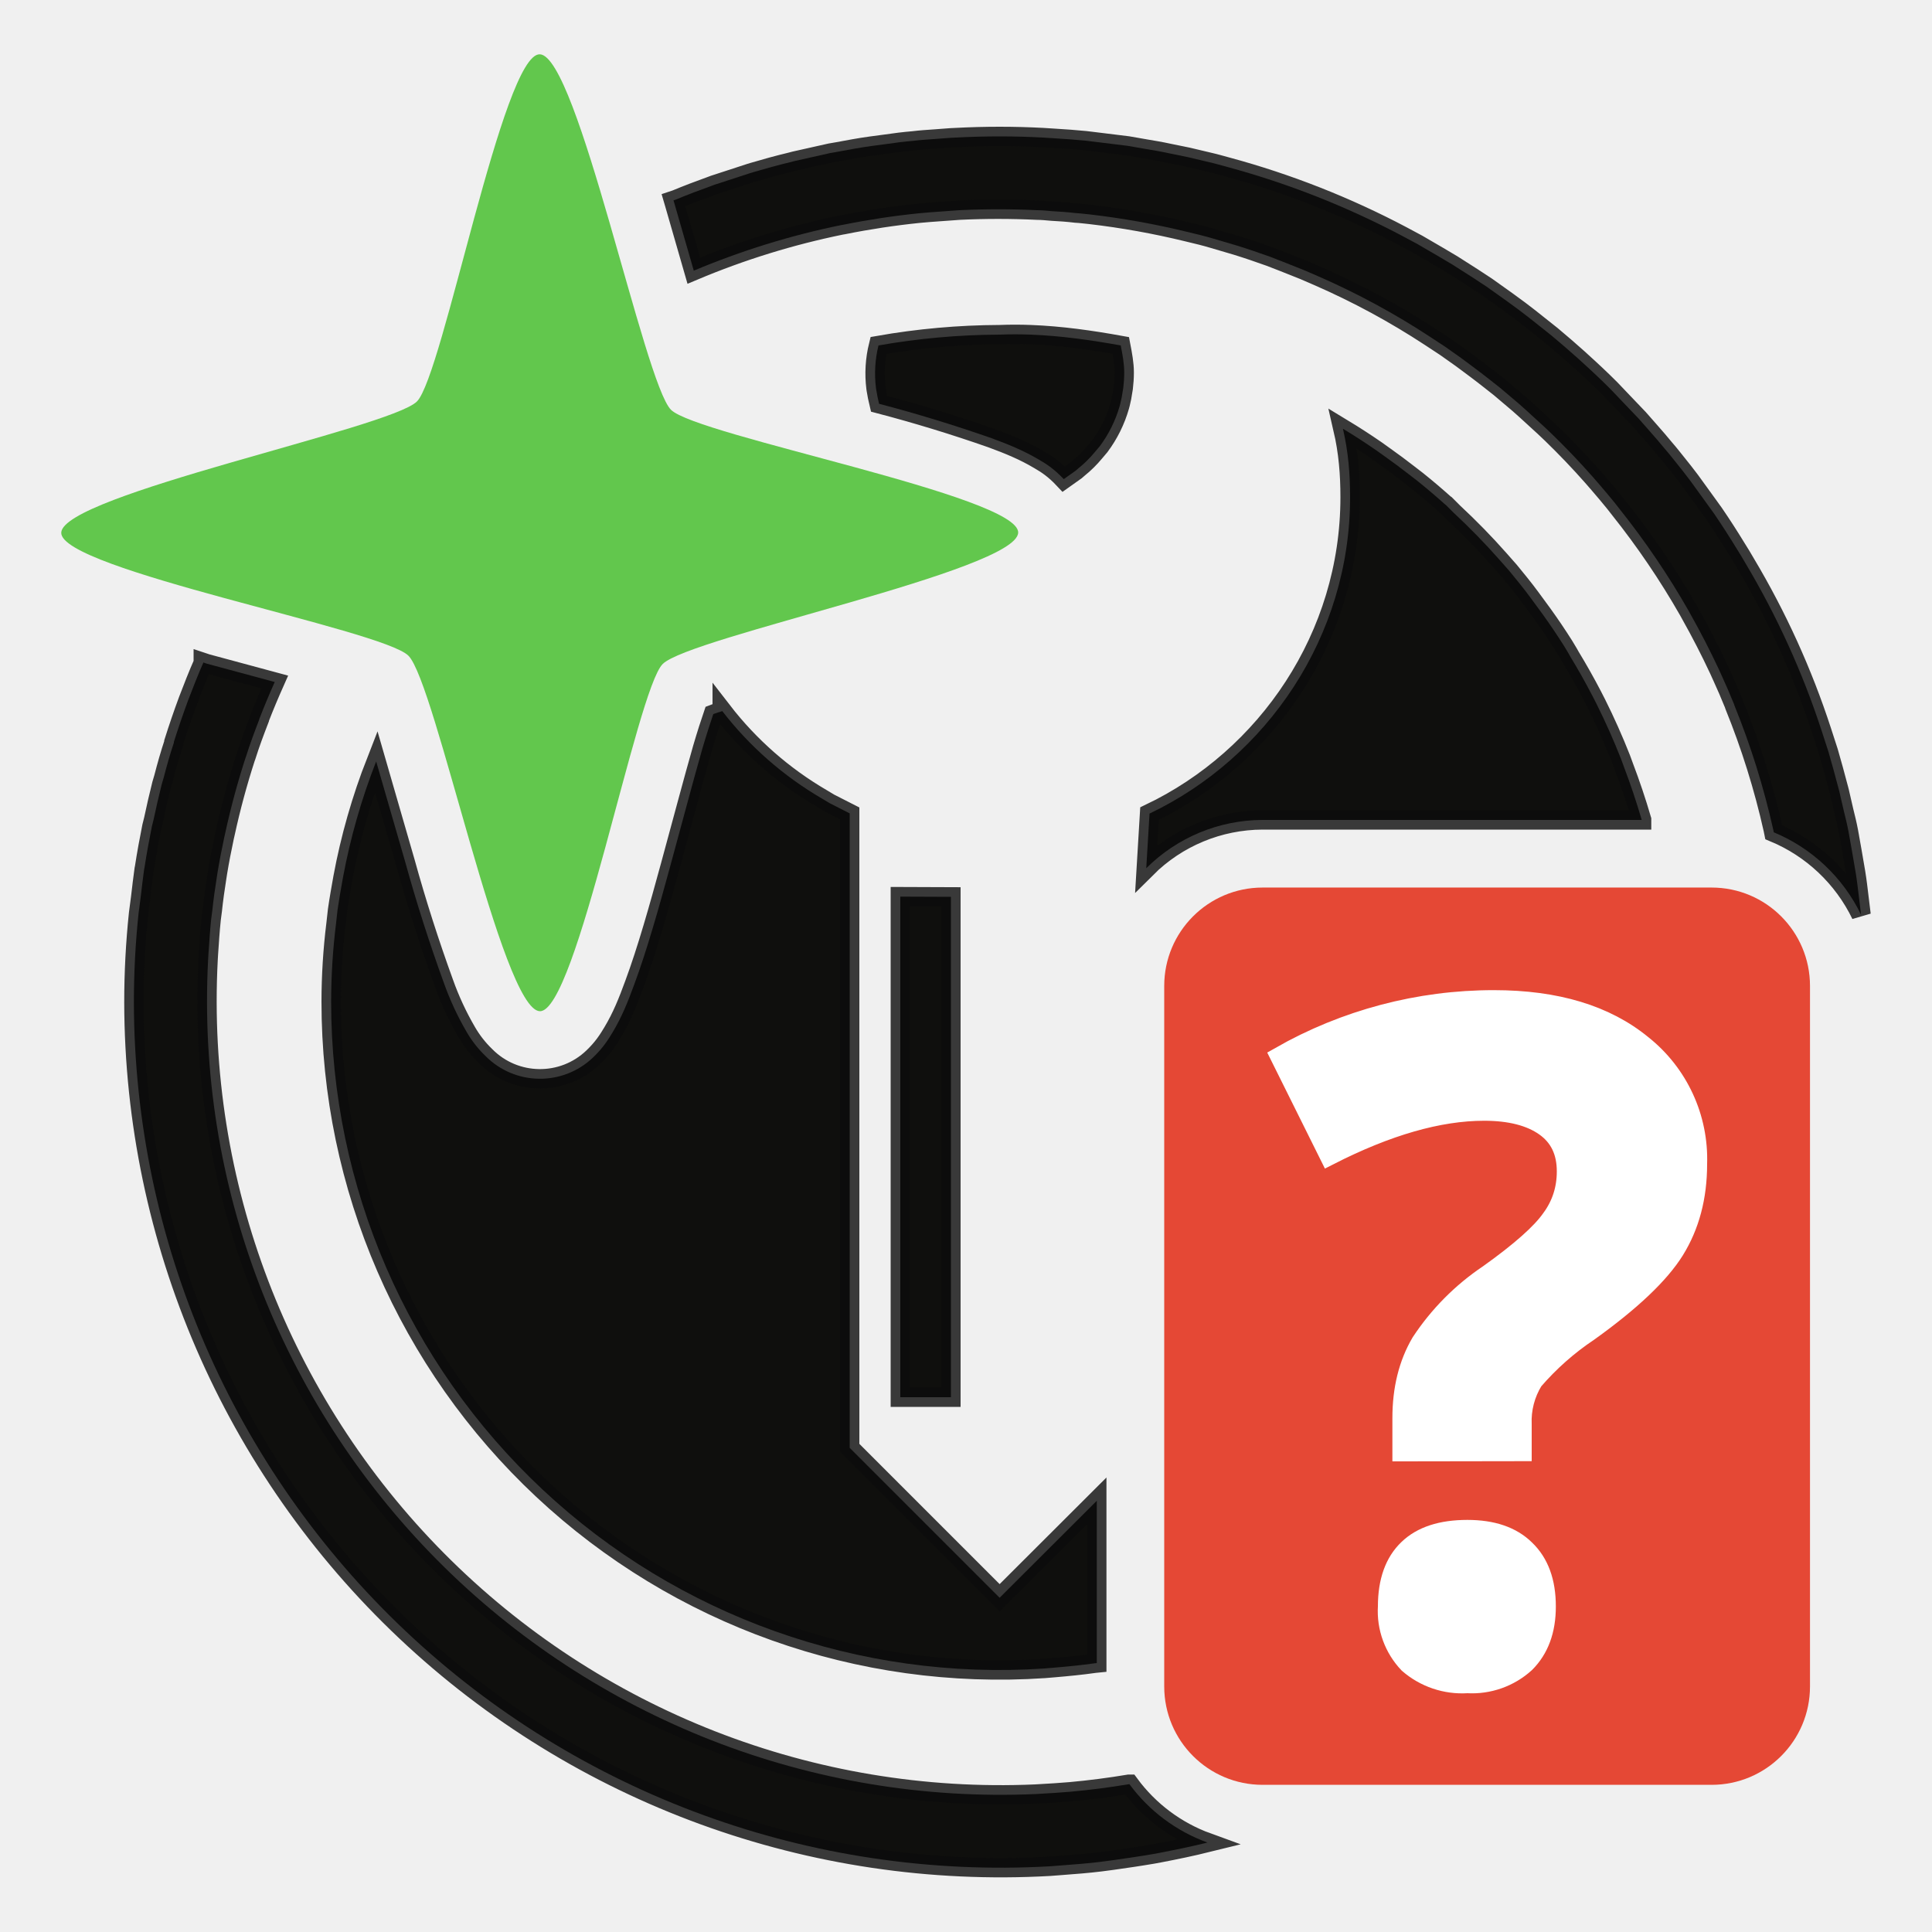
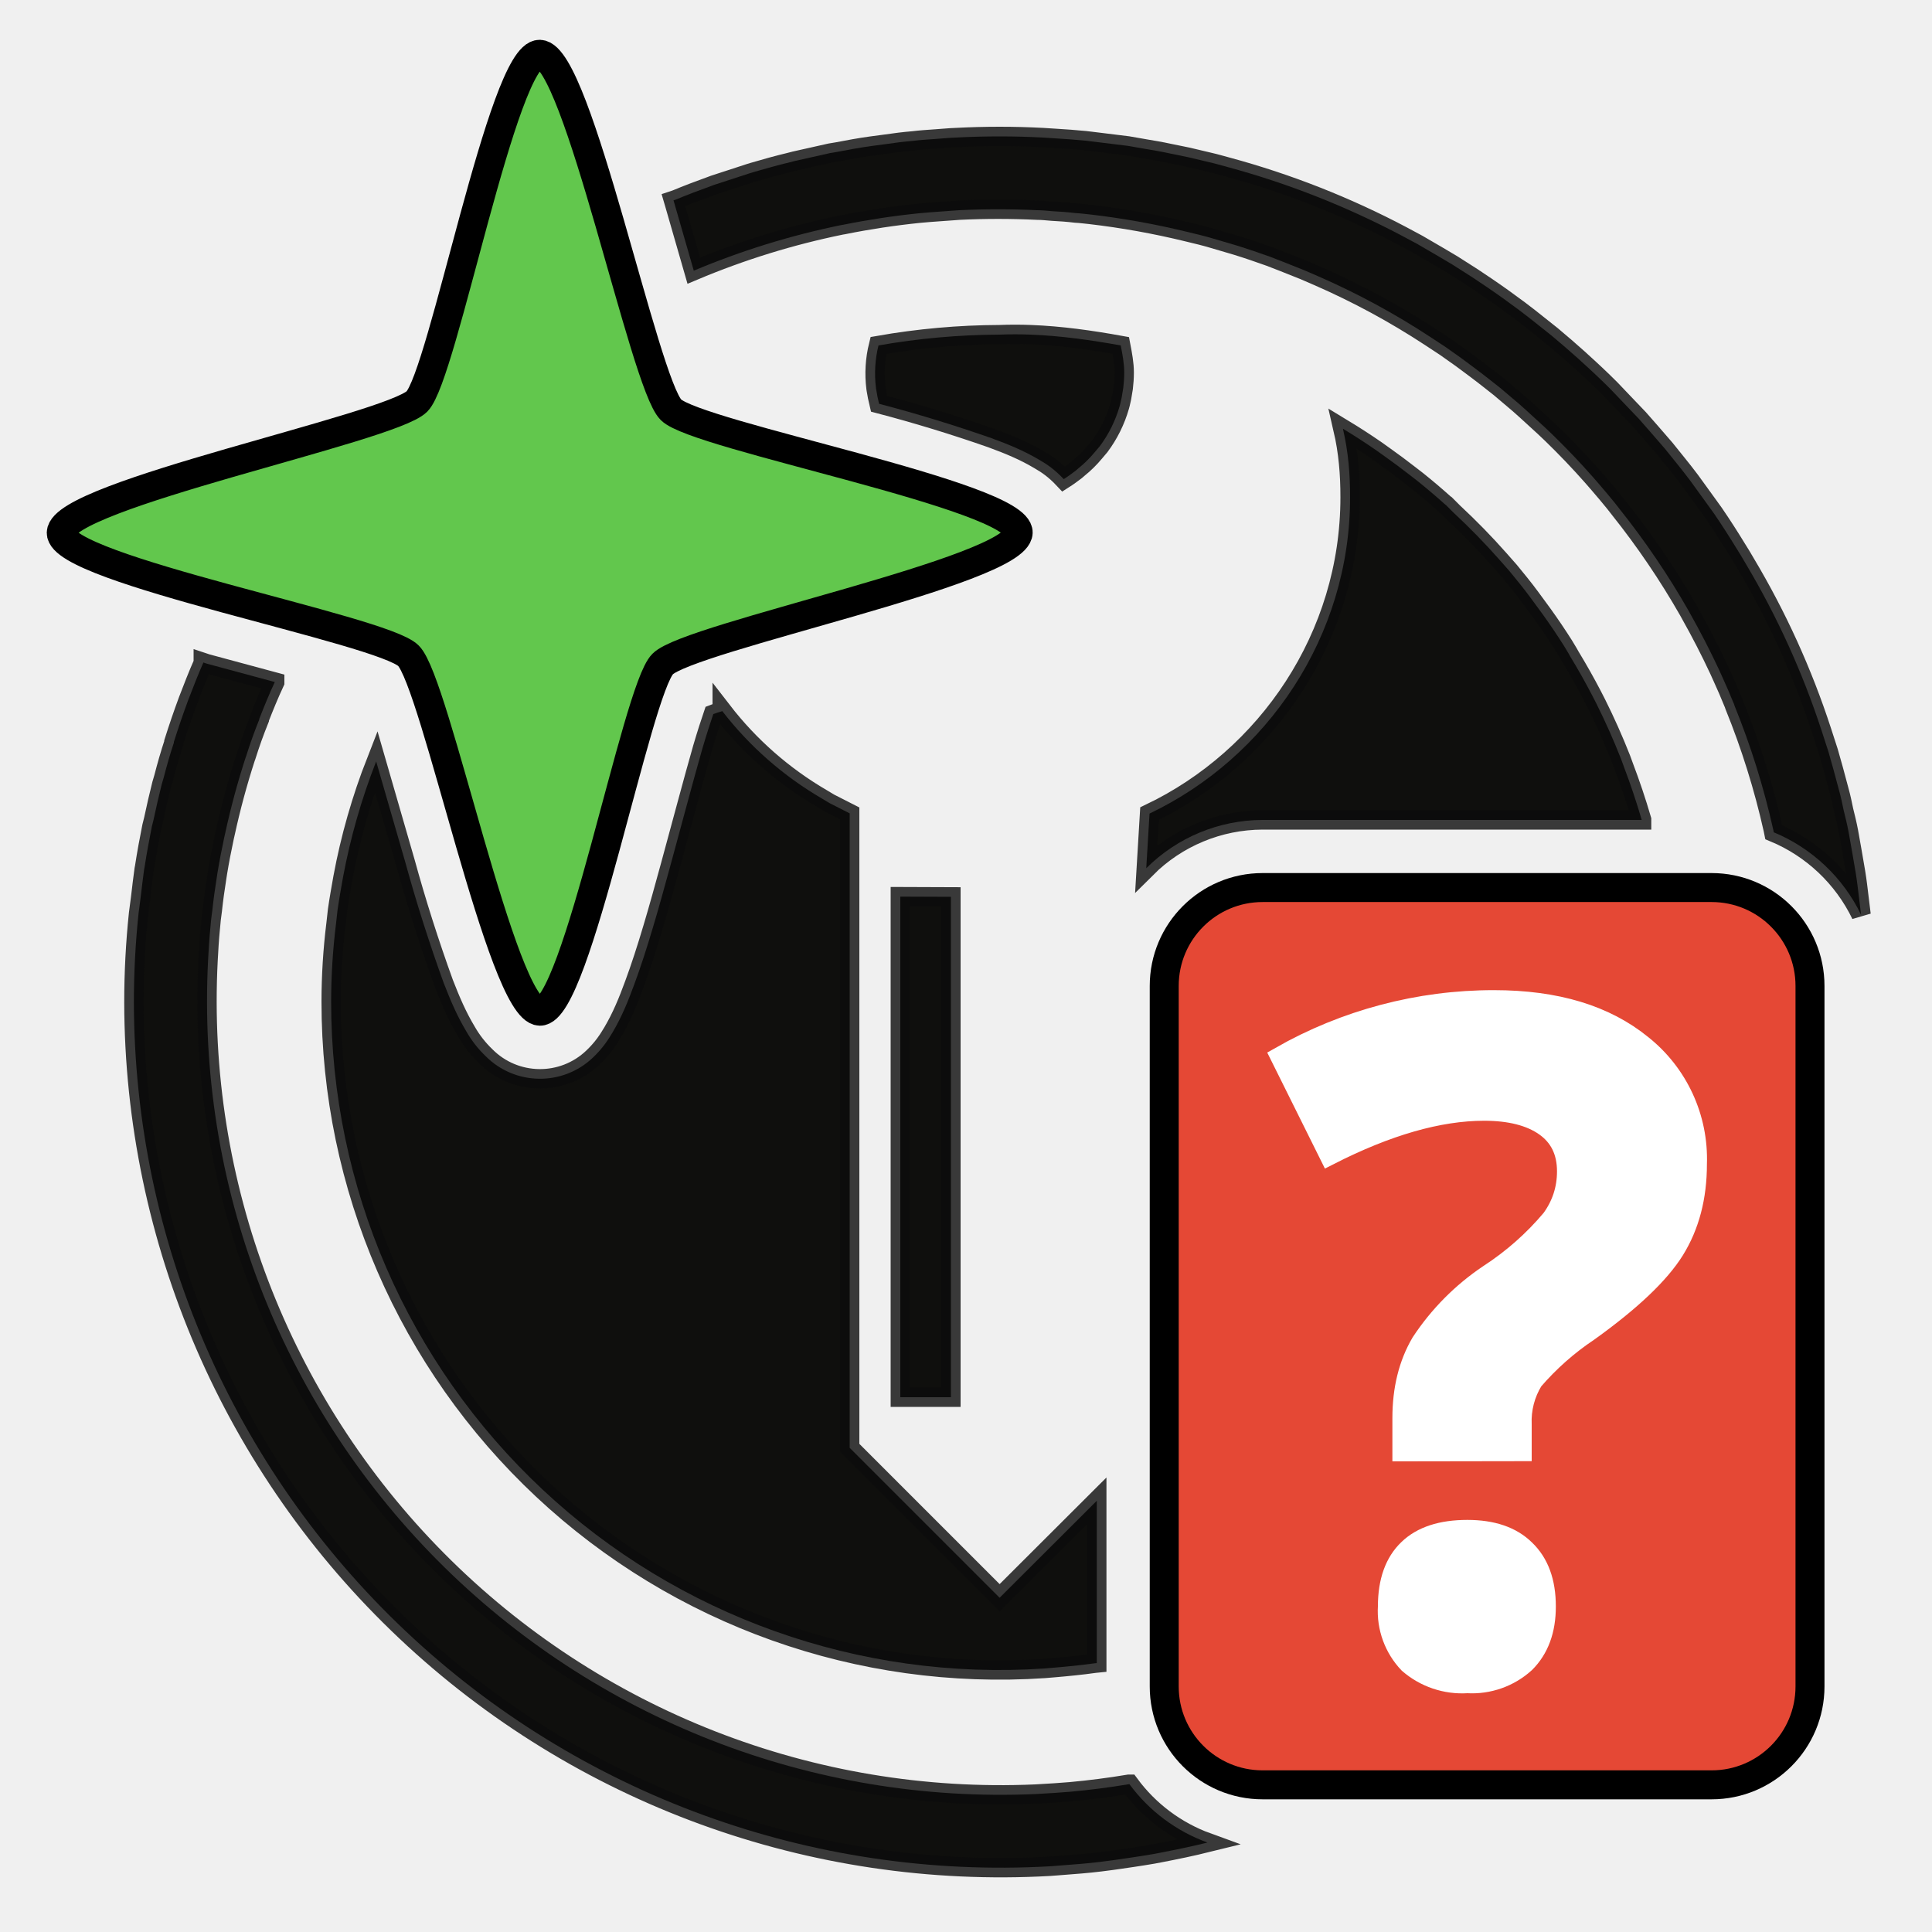
- <svg xmlns="http://www.w3.org/2000/svg" xml:space="preserve" viewBox="0 0 100 100">
-   <g style="display:inline" stroke="#0c0c0c" stroke-opacity=".8">
-     <path d="M51.74 7.06a43 43 0 0 0-2.27.06c-.34.01-.68.05-1.02.07-.4.03-.79.05-1.18.1-.48.04-.96.1-1.43.17l-.75.1c-.59.08-1.17.19-1.76.3l-.35.06-1.83.41-.27.07c-.63.15-1.24.32-1.85.5l-.2.06-1.87.61-.16.06c-.61.22-1.22.45-1.82.7l-.12.04.05.17 1 3.47a40.64 40.64 0 0 1 7.63-2.36l.12-.02a40.64 40.64 0 0 1 3.9-.59c.37-.04.74-.06 1.12-.09l.97-.07a41.46 41.46 0 0 1 4.03 0c.26 0 .52.03.77.05.41.02.82.05 1.23.1.25.01.5.05.74.07a41.32 41.32 0 0 1 5.02.9l.74.18c.4.1.78.22 1.16.33l.68.2c.58.18 1.16.38 1.72.58l.67.26 1.08.43.74.32a39.02 39.02 0 0 1 5.8 3.14l.79.52.82.58c.5.37 1 .74 1.48 1.12l.52.41.98.83.37.33.94.86.38.36a39.15 39.15 0 0 1 2.12 2.22l.33.38c.28.33.56.65.83.99l.25.32a41.2 41.2 0 0 1 3.56 5.25l.11.2a42.53 42.53 0 0 1 1.46 2.84l.19.42c.2.43.38.86.56 1.3l.02.04.04.12a40.7 40.7 0 0 1 2 6.4l.03.15a8.74 8.74 0 0 1 4.52 4.27l-.11-.9c-.05-.42-.1-.85-.17-1.28l-.18-1.05-.19-1.07c-.07-.37-.16-.74-.25-1.1l-.23-1-.3-1.12-.26-.92-.35-1.08a42.93 42.93 0 0 0-3.94-8.67c-.16-.27-.32-.55-.49-.81a42.26 42.26 0 0 0-1.15-1.78l-.65-.9-.58-.8c-.22-.3-.45-.58-.68-.87-.21-.26-.41-.52-.63-.77-.25-.3-.5-.6-.77-.9l-.58-.66-.86-.9-.6-.63-.02-.02c-.48-.48-.98-.95-1.48-1.4l-.14-.13c-.46-.41-.93-.82-1.41-1.22l-.63-.5c-.35-.28-.7-.56-1.05-.82l-.6-.44-1.08-.77-.73-.48-1.05-.67-.76-.45-1.03-.6-.82-.44a43.86 43.86 0 0 0-9.04-3.56c-.3-.08-.6-.17-.91-.24l-1.14-.27-.98-.2c-.41-.09-.83-.16-1.25-.23l-.86-.15L57 7.38l-.82-.1c-.52-.05-1.05-.09-1.57-.12l-.62-.04c-.74-.04-1.5-.06-2.25-.06Zm1.6 10.26a20.1 20.1 0 0 0-1.6 0 37 37 0 0 0-6.27.56 6.05 6.05 0 0 0-.13 2.2l.01.07c.04.26.09.5.15.75a75.5 75.5 0 0 1 5.82 1.78c.9.33 1.68.65 2.47 1.12.4.23.8.5 1.27 1l.62-.44.15-.13c.3-.24.58-.52.83-.82l.27-.32a6.42 6.42 0 0 0 1.02-2.06l.04-.15c.05-.2.09-.4.12-.62l.03-.18c.03-.26.05-.52.05-.8 0-.46-.09-.93-.18-1.4-1.55-.28-3.09-.5-4.67-.56Zm16.17 4.87c.28 1.21.37 2.34.37 3.55 0 7.2-4.3 13.47-10.38 16.37l-.17 2.83a8.56 8.56 0 0 1 6.02-2.5h19.62v-.02a36.7 36.7 0 0 0-.92-2.74l-.15-.41a35.7 35.7 0 0 0-1.27-2.85l-.21-.41a35.1 35.1 0 0 0-1.15-2.04c-.1-.19-.22-.37-.33-.56a33.32 33.32 0 0 0-1.08-1.6l-.66-.9c-.34-.46-.7-.9-1.07-1.35l-.52-.59a34.49 34.49 0 0 0-2.38-2.44l-.4-.4-.02-.01c-.48-.43-.96-.84-1.46-1.24l-.44-.34c-.4-.31-.8-.61-1.21-.9l-.49-.35a34.7 34.7 0 0 0-1.7-1.1Zm-58.99 12.1v.02c-.28.63-.53 1.28-.78 1.93A46.02 46.02 0 0 0 9 38.4v.04c-.2.6-.37 1.2-.53 1.82l-.1.34c-.15.6-.29 1.2-.42 1.82l-.09.36c-.14.7-.27 1.4-.38 2.12l-.02.1c-.07.48-.12.96-.18 1.45l-.11.84a43.9 43.9 0 0 0-.24 4.59 44.87 44.87 0 0 0 47.4 44.72l.65-.05c.66-.05 1.32-.1 1.97-.18l.61-.08c.7-.1 1.4-.2 2.1-.32l.38-.07c.83-.16 1.65-.33 2.46-.53a8.7 8.7 0 0 1-4.04-3.02h-.03a40.94 40.94 0 0 1-3.03.39l-.8.06-1 .06A41.08 41.08 0 0 1 10.77 49.7l.02-.34c.04-.6.08-1.2.14-1.78l.06-.46c.06-.57.14-1.14.23-1.7l.04-.26c.1-.61.22-1.22.35-1.83l.05-.22a40.53 40.53 0 0 1 1.05-3.89l.03-.08c.2-.64.44-1.28.68-1.9v-.02c.25-.65.52-1.29.8-1.92l-3.52-.95-.18-.06Zm26.86 2.52c-.13.04-.34.1-.46.15-.15.44-.34 1.02-.56 1.77-.48 1.67-1.06 3.88-1.66 6.07-.6 2.2-1.21 4.37-1.87 6.15-.33.9-.64 1.68-1.12 2.48-.24.4-.5.81-1.01 1.3a3.97 3.97 0 0 1-5.57-.07 5.66 5.66 0 0 1-.99-1.27 15 15 0 0 1-1.16-2.5 83 83 0 0 1-2.01-6.29l-1.5-5.19a33 33 0 0 0-1.72 6.02c-.1.56-.2 1.12-.28 1.68l-.08.72a33 33 0 0 0-.25 4 34.58 34.58 0 0 0 36.92 34.53l.48-.04c.71-.06 1.43-.13 2.13-.23l.1-.01v-8.4l-5.03 5.02-7.76-7.76V42.1l-1.04-.53-.4-.24a17.94 17.94 0 0 1-5.16-4.53Zm9.22 9.6v25.91h2.62v-25.9Z" fill="#0f0f0d" style="display:inline" />
-     <rect x="75.58" y="55.93" width="45.42" height="63.11" ry="6.92" fill="#e54835" style="display:inline" transform="translate(4.64 4.78) scale(.73591)" stroke="none" />
-     <path d="M72.57 75.14V73.4c0-1.5.32-2.8.97-3.91a12.6 12.6 0 0 1 3.51-3.54c1.64-1.17 2.72-2.13 3.23-2.86.54-.73.8-1.55.8-2.46 0-1.02-.37-1.79-1.12-2.32-.75-.53-1.8-.8-3.14-.8-2.35 0-5.02.77-8.02 2.3l-2.55-5.13a22.33 22.33 0 0 1 11.08-2.93c3.22 0 5.78.77 7.67 2.32a7.56 7.56 0 0 1 2.86 6.18c0 1.72-.4 3.2-1.18 4.46-.78 1.25-2.26 2.65-4.45 4.22a14.13 14.13 0 0 0-2.86 2.53 3.98 3.98 0 0 0-.59 2.27v1.4Zm-.75 8.01c0-1.31.36-2.3 1.06-2.97.7-.68 1.73-1.01 3.07-1.01 1.3 0 2.3.34 3 1.03.72.69 1.08 1.67 1.08 2.95 0 1.24-.36 2.21-1.08 2.93a4.1 4.1 0 0 1-3 1.06 4.23 4.23 0 0 1-3.05-1.03 3.94 3.94 0 0 1-1.08-2.96Z" fill="#fff" stroke="#fff" stroke-linecap="round" stroke-opacity="1" style="display:inline" />
-     <path d="M27.94 52.34c-1.96-.07-5.4-17.02-6.8-18.4-1.34-1.36-18.03-4.46-17.97-6.37.07-1.96 17.02-5.4 18.41-6.79 1.35-1.35 4.45-18.03 6.36-17.97 1.96.06 5.4 17.02 6.79 18.4 1.35 1.35 18.04 4.46 17.97 6.36-.06 1.96-17.02 5.4-18.4 6.8-1.35 1.34-4.46 18.03-6.36 17.97Z" fill="#62c74d" style="display:inline;paint-order:normal" stroke="none" />
+ <svg xmlns="http://www.w3.org/2000/svg" xmlns:xlink="http://www.w3.org/1999/xlink" xml:space="preserve" version="1.1" viewBox="0 0 100 100" id="svg2">
+   <defs id="defs23">
+     <linearGradient id="SVGID_2_-3" gradientUnits="userSpaceOnUse" x1="73.8" y1="1532.14" x2="73.8" y2="1574" gradientTransform="translate(3.8 -1480.3)">
+       <stop offset="0" style="stop-color:#eaa74b;stop-opacity:1" id="stop373" />
+       <stop offset="1" style="stop-color:#ac6f25;stop-opacity:1" id="stop375" />
+     </linearGradient>
+     <linearGradient xlink:href="#linearGradient4316" id="linearGradient5199" x1="53.24" y1="12.75" x2="53.24" y2="86.36" gradientUnits="userSpaceOnUse" gradientTransform="translate(-50.41 11.36)" />
+     <linearGradient id="linearGradient4316">
+       <stop id="stop4318" offset="0" style="stop-color:#226e23;stop-opacity:1" />
+       <stop id="stop4320" offset="1" style="stop-color:#63ab3a;stop-opacity:1" />
+     </linearGradient>
+   </defs>
+   <linearGradient id="SVGID_1_" gradientUnits="userSpaceOnUse" x1="50.27" y1="-1470.94" x2="49.7" y2="-1392.79" gradientTransform="matrix(1 0 0 -1 -50.2 -1373.16)">
+     <stop offset="0" style="stop-color:gray" id="stop4" />
+     <stop offset="1" style="stop-color:#4b4b4d" id="stop6" />
+   </linearGradient>
+   <linearGradient id="SVGID_2_" gradientUnits="userSpaceOnUse" x1="73.8" y1="1532.14" x2="73.8" y2="1574" gradientTransform="translate(-2.73 -1488.34)">
+     <stop offset="0" style="stop-color:#d69029" id="stop11" />
+     <stop offset="1" style="stop-color:#af7125" id="stop13" />
+   </linearGradient>
+   <g stroke="#0c0c0c" stroke-opacity=".8" id="g11474" style="display:inline">
+     <g id="layer15" style="display:inline">
+       <path d="M51.74 7.06a43 43 0 0 0-2.27.06c-.34.01-.68.05-1.02.07-.4.03-.79.05-1.18.1-.48.04-.96.1-1.43.17l-.75.1c-.59.08-1.17.19-1.75.3l-.36.06-1.83.41-.27.07c-.63.15-1.24.32-1.85.5l-.2.06-1.87.61-.16.06c-.61.22-1.22.45-1.82.7l-.12.04.05.17 1 3.47a40.64 40.64 0 0 1 7.63-2.36l.12-.02a40.64 40.64 0 0 1 3.9-.59c.37-.04.74-.06 1.12-.09l.97-.07a41.46 41.46 0 0 1 4.03 0c.26 0 .52.03.77.05.41.02.82.05 1.23.1.25.01.5.05.74.07a41.32 41.32 0 0 1 5.02.9l.74.18c.4.1.78.22 1.16.33l.68.2c.58.18 1.16.38 1.72.58l.67.26 1.08.43.74.32a39.02 39.02 0 0 1 5.8 3.14l.79.52.82.58c.5.37 1 .74 1.48 1.12l.52.41.98.83.37.33.94.86.38.36a39.15 39.15 0 0 1 2.12 2.22l.33.38c.28.33.56.65.83.99l.25.32a41.2 41.2 0 0 1 3.56 5.25l.11.2a42.53 42.53 0 0 1 1.46 2.84l.19.42c.2.43.38.86.56 1.3l.02.04.04.12a40.7 40.7 0 0 1 2 6.4l.03.15a8.74 8.74 0 0 1 4.52 4.27l-.11-.9c-.05-.42-.1-.85-.17-1.28l-.18-1.05-.19-1.07c-.07-.37-.16-.74-.25-1.1-.07-.34-.14-.68-.23-1l-.3-1.12-.26-.92-.35-1.08a42.93 42.93 0 0 0-3.94-8.67c-.16-.27-.32-.55-.49-.81a42.26 42.26 0 0 0-1.15-1.78l-.65-.9-.58-.8c-.22-.3-.45-.58-.68-.87l-.62-.77-.78-.9-.58-.66-.86-.9-.6-.63-.02-.02c-.48-.48-.98-.95-1.48-1.4l-.14-.13c-.46-.41-.93-.82-1.41-1.22l-.63-.5c-.35-.28-.7-.56-1.05-.82a45.03 45.03 0 0 0-1.68-1.2l-.73-.49-1.05-.67-.76-.45-1.03-.6-.82-.44a43.86 43.86 0 0 0-9.04-3.56c-.3-.08-.6-.17-.91-.24l-1.14-.27-.98-.2c-.41-.09-.83-.16-1.25-.23l-.86-.15L57 7.38l-.82-.1c-.52-.05-1.05-.09-1.57-.12l-.62-.04c-.74-.04-1.5-.06-2.25-.06Zm1.6 10.26a20.1 20.1 0 0 0-1.6 0 37 37 0 0 0-6.27.56 6.05 6.05 0 0 0-.13 2.2l.01.07c.04.26.09.5.15.75a75.5 75.5 0 0 1 5.82 1.78c.9.33 1.68.65 2.47 1.12.4.23.8.5 1.27 1 .22-.14.42-.29.62-.44l.15-.13c.3-.24.58-.52.83-.82l.27-.32a6.42 6.42 0 0 0 1.02-2.06l.04-.15c.05-.2.09-.4.12-.62l.03-.18c.03-.26.05-.52.05-.8 0-.46-.09-.93-.18-1.4-1.55-.28-3.09-.5-4.67-.56zm16.17 4.87c.28 1.21.37 2.34.37 3.55 0 7.2-4.3 13.47-10.38 16.37l-.17 2.83a8.56 8.56 0 0 1 6.02-2.5h19.62v-.02a36.7 36.7 0 0 0-.92-2.74l-.15-.41a35.7 35.7 0 0 0-1.27-2.85l-.21-.41a35.1 35.1 0 0 0-1.15-2.04c-.1-.19-.22-.37-.33-.56a33.32 33.32 0 0 0-1.08-1.6l-.66-.9c-.34-.46-.7-.9-1.07-1.35l-.52-.59a34.49 34.49 0 0 0-2.38-2.44l-.4-.4-.02-.01c-.48-.43-.96-.84-1.46-1.24l-.44-.34c-.4-.31-.8-.61-1.21-.9l-.49-.35a34.7 34.7 0 0 0-1.7-1.1Zm-58.99 12.1v.02c-.28.63-.53 1.28-.78 1.93A46.02 46.02 0 0 0 9 38.4v.04c-.2.6-.37 1.2-.53 1.82l-.1.34c-.15.6-.29 1.2-.42 1.82l-.09.36c-.14.7-.27 1.4-.38 2.12l-.02.1c-.07.48-.12.96-.18 1.45l-.11.84a43.9 43.9 0 0 0-.24 4.59 44.87 44.87 0 0 0 47.4 44.72l.65-.05c.66-.05 1.32-.1 1.97-.18l.62-.08c.7-.1 1.4-.2 2.1-.32l.37-.07c.83-.16 1.65-.33 2.46-.53a8.7 8.7 0 0 1-4.04-3.02h-.03a40.94 40.94 0 0 1-3.03.39l-.8.06-1 .06A41.08 41.08 0 0 1 10.77 49.7l.02-.34c.03-.6.08-1.2.14-1.78l.06-.46c.06-.57.14-1.14.23-1.7l.04-.26c.1-.61.22-1.22.35-1.83l.05-.22a40.53 40.53 0 0 1 1.05-3.89l.03-.08c.2-.64.43-1.28.68-1.9v-.03c.25-.64.51-1.28.8-1.9v-.01l-3.52-.95-.18-.06zm26.86 2.52c-.13.04-.34.1-.46.15-.15.44-.34 1.02-.56 1.77-.48 1.67-1.06 3.88-1.66 6.07-.6 2.2-1.21 4.37-1.87 6.15-.33.9-.65 1.68-1.12 2.48-.24.4-.5.81-1.01 1.3a3.97 3.97 0 0 1-5.57-.07 5.66 5.66 0 0 1-.99-1.27c-.48-.8-.82-1.6-1.17-2.5a83 83 0 0 1-2-6.29l-1.5-5.19a33 33 0 0 0-1.72 6.02c-.1.56-.2 1.12-.28 1.68l-.08.72a33 33 0 0 0-.25 4 34.58 34.58 0 0 0 36.92 34.53l.48-.04c.71-.06 1.42-.13 2.13-.23l.1-.01v-8.4l-5.03 5.02-7.76-7.76V42.1l-1.04-.53-.4-.24a17.94 17.94 0 0 1-5.16-4.53zm9.22 9.6v25.91h2.62v-25.9z" fill="#0f0f0d" id="path11416" style="display:inline" />
+       <rect x="75.58" y="55.93" width="45.42" height="63.11" ry="6.92" fill="#e54835" stroke="none" id="rect11418" style="display:inline;stroke:#000;stroke-width:2.038;stroke-dasharray:none;stroke-opacity:1" transform="translate(4.64 4.78) scale(.73591)" />
+       <path d="M72.57 75.14V73.4c0-1.5.32-2.8.97-3.91a12.6 12.6 0 0 1 3.51-3.54 14.64 14.64 0 0 0 3.24-2.86c.53-.73.8-1.55.8-2.46 0-1.02-.38-1.79-1.13-2.32-.75-.53-1.8-.8-3.14-.8-2.35 0-5.02.77-8.02 2.3l-2.55-5.13a22.33 22.33 0 0 1 11.08-2.93c3.22 0 5.77.77 7.67 2.32a7.56 7.56 0 0 1 2.85 6.18c0 1.72-.39 3.2-1.17 4.46-.78 1.25-2.26 2.65-4.45 4.22a14.13 14.13 0 0 0-2.86 2.53 3.98 3.98 0 0 0-.59 2.27v1.4zm-.75 8.01c0-1.31.36-2.3 1.06-2.97.7-.68 1.73-1.01 3.07-1.01 1.3 0 2.3.34 3 1.03.72.69 1.08 1.67 1.08 2.95 0 1.24-.36 2.21-1.08 2.93a4.1 4.1 0 0 1-3 1.06 4.23 4.23 0 0 1-3.05-1.03 3.94 3.94 0 0 1-1.08-2.96z" fill="#fff" stroke="#fff" stroke-linecap="round" stroke-opacity="1" id="path11420" style="display:inline" />
+       <path d="M27.94 52.34c-1.96-.07-5.4-17.02-6.8-18.4-1.34-1.36-18.03-4.46-17.97-6.37.07-1.96 17.02-5.4 18.41-6.79 1.35-1.35 4.45-18.03 6.36-17.97 1.96.06 5.4 17.02 6.79 18.4 1.35 1.35 18.04 4.46 17.97 6.36-.06 1.96-17.02 5.4-18.4 6.8-1.35 1.34-4.46 18.03-6.36 17.97z" fill="#62c74d" stroke="none" style="display:inline;stroke:#000;stroke-width:1.5;stroke-dasharray:none;stroke-opacity:1;paint-order:normal" id="path11422" />
+     </g>
  </g>
</svg>
